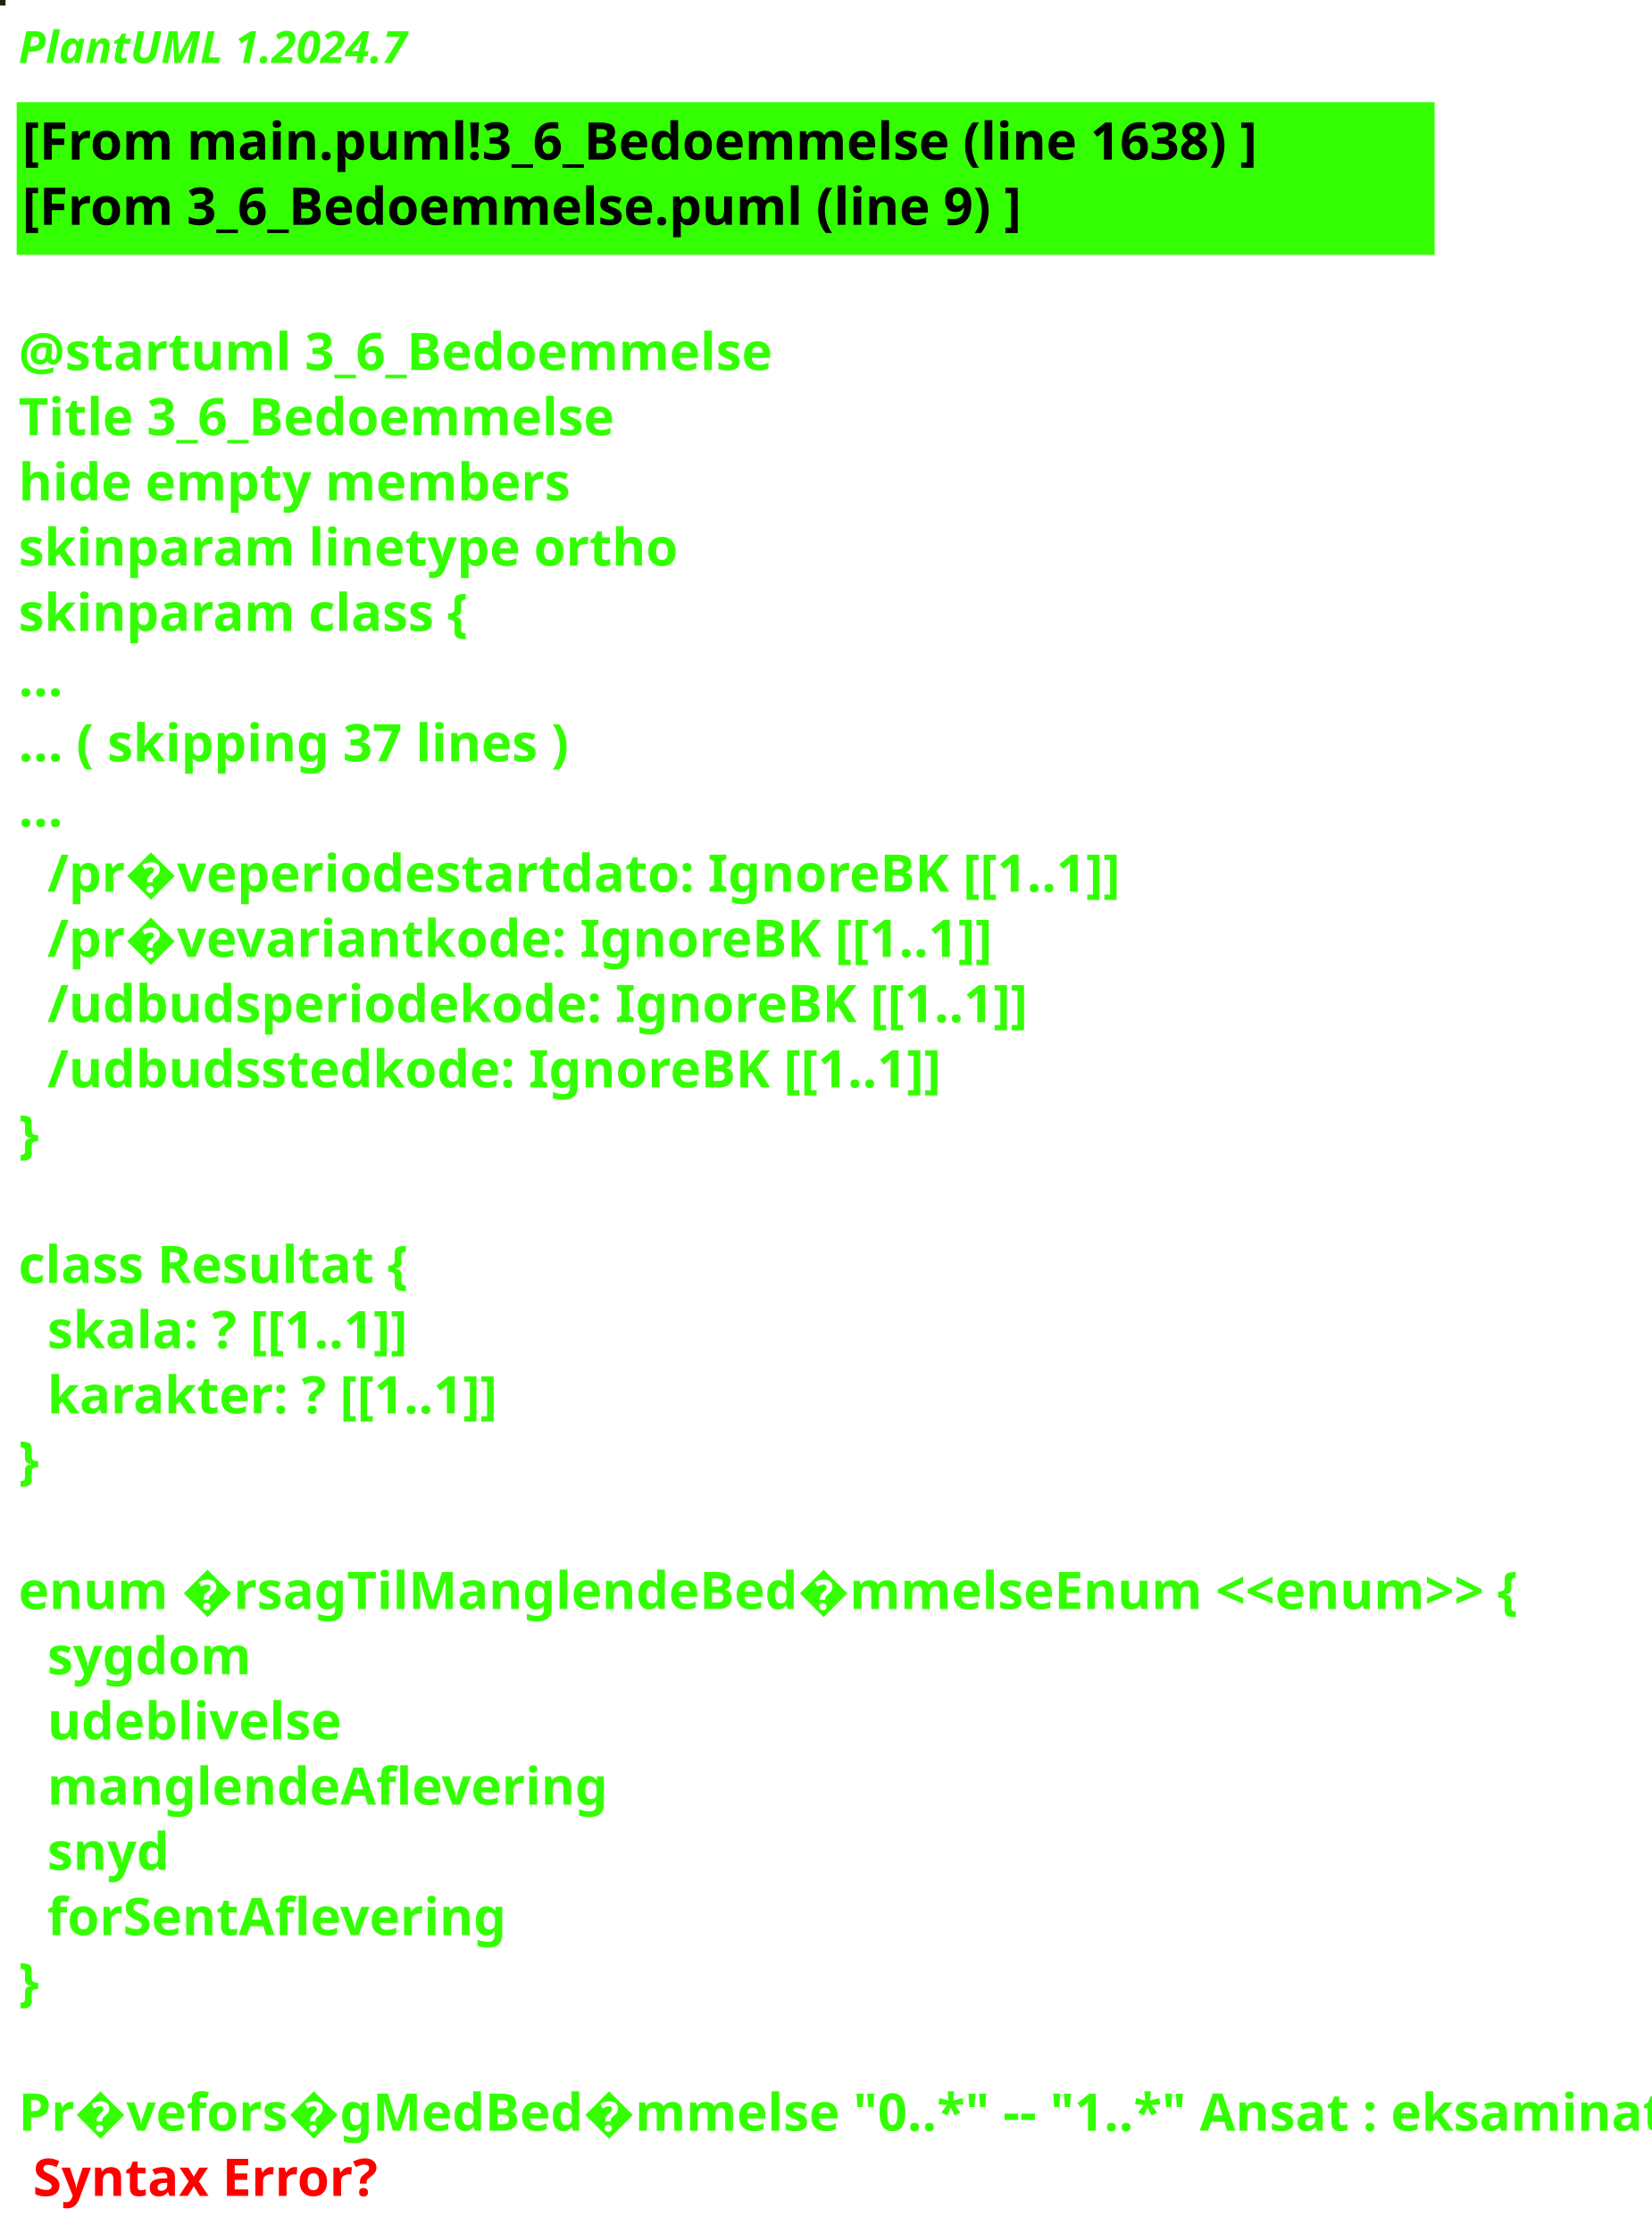
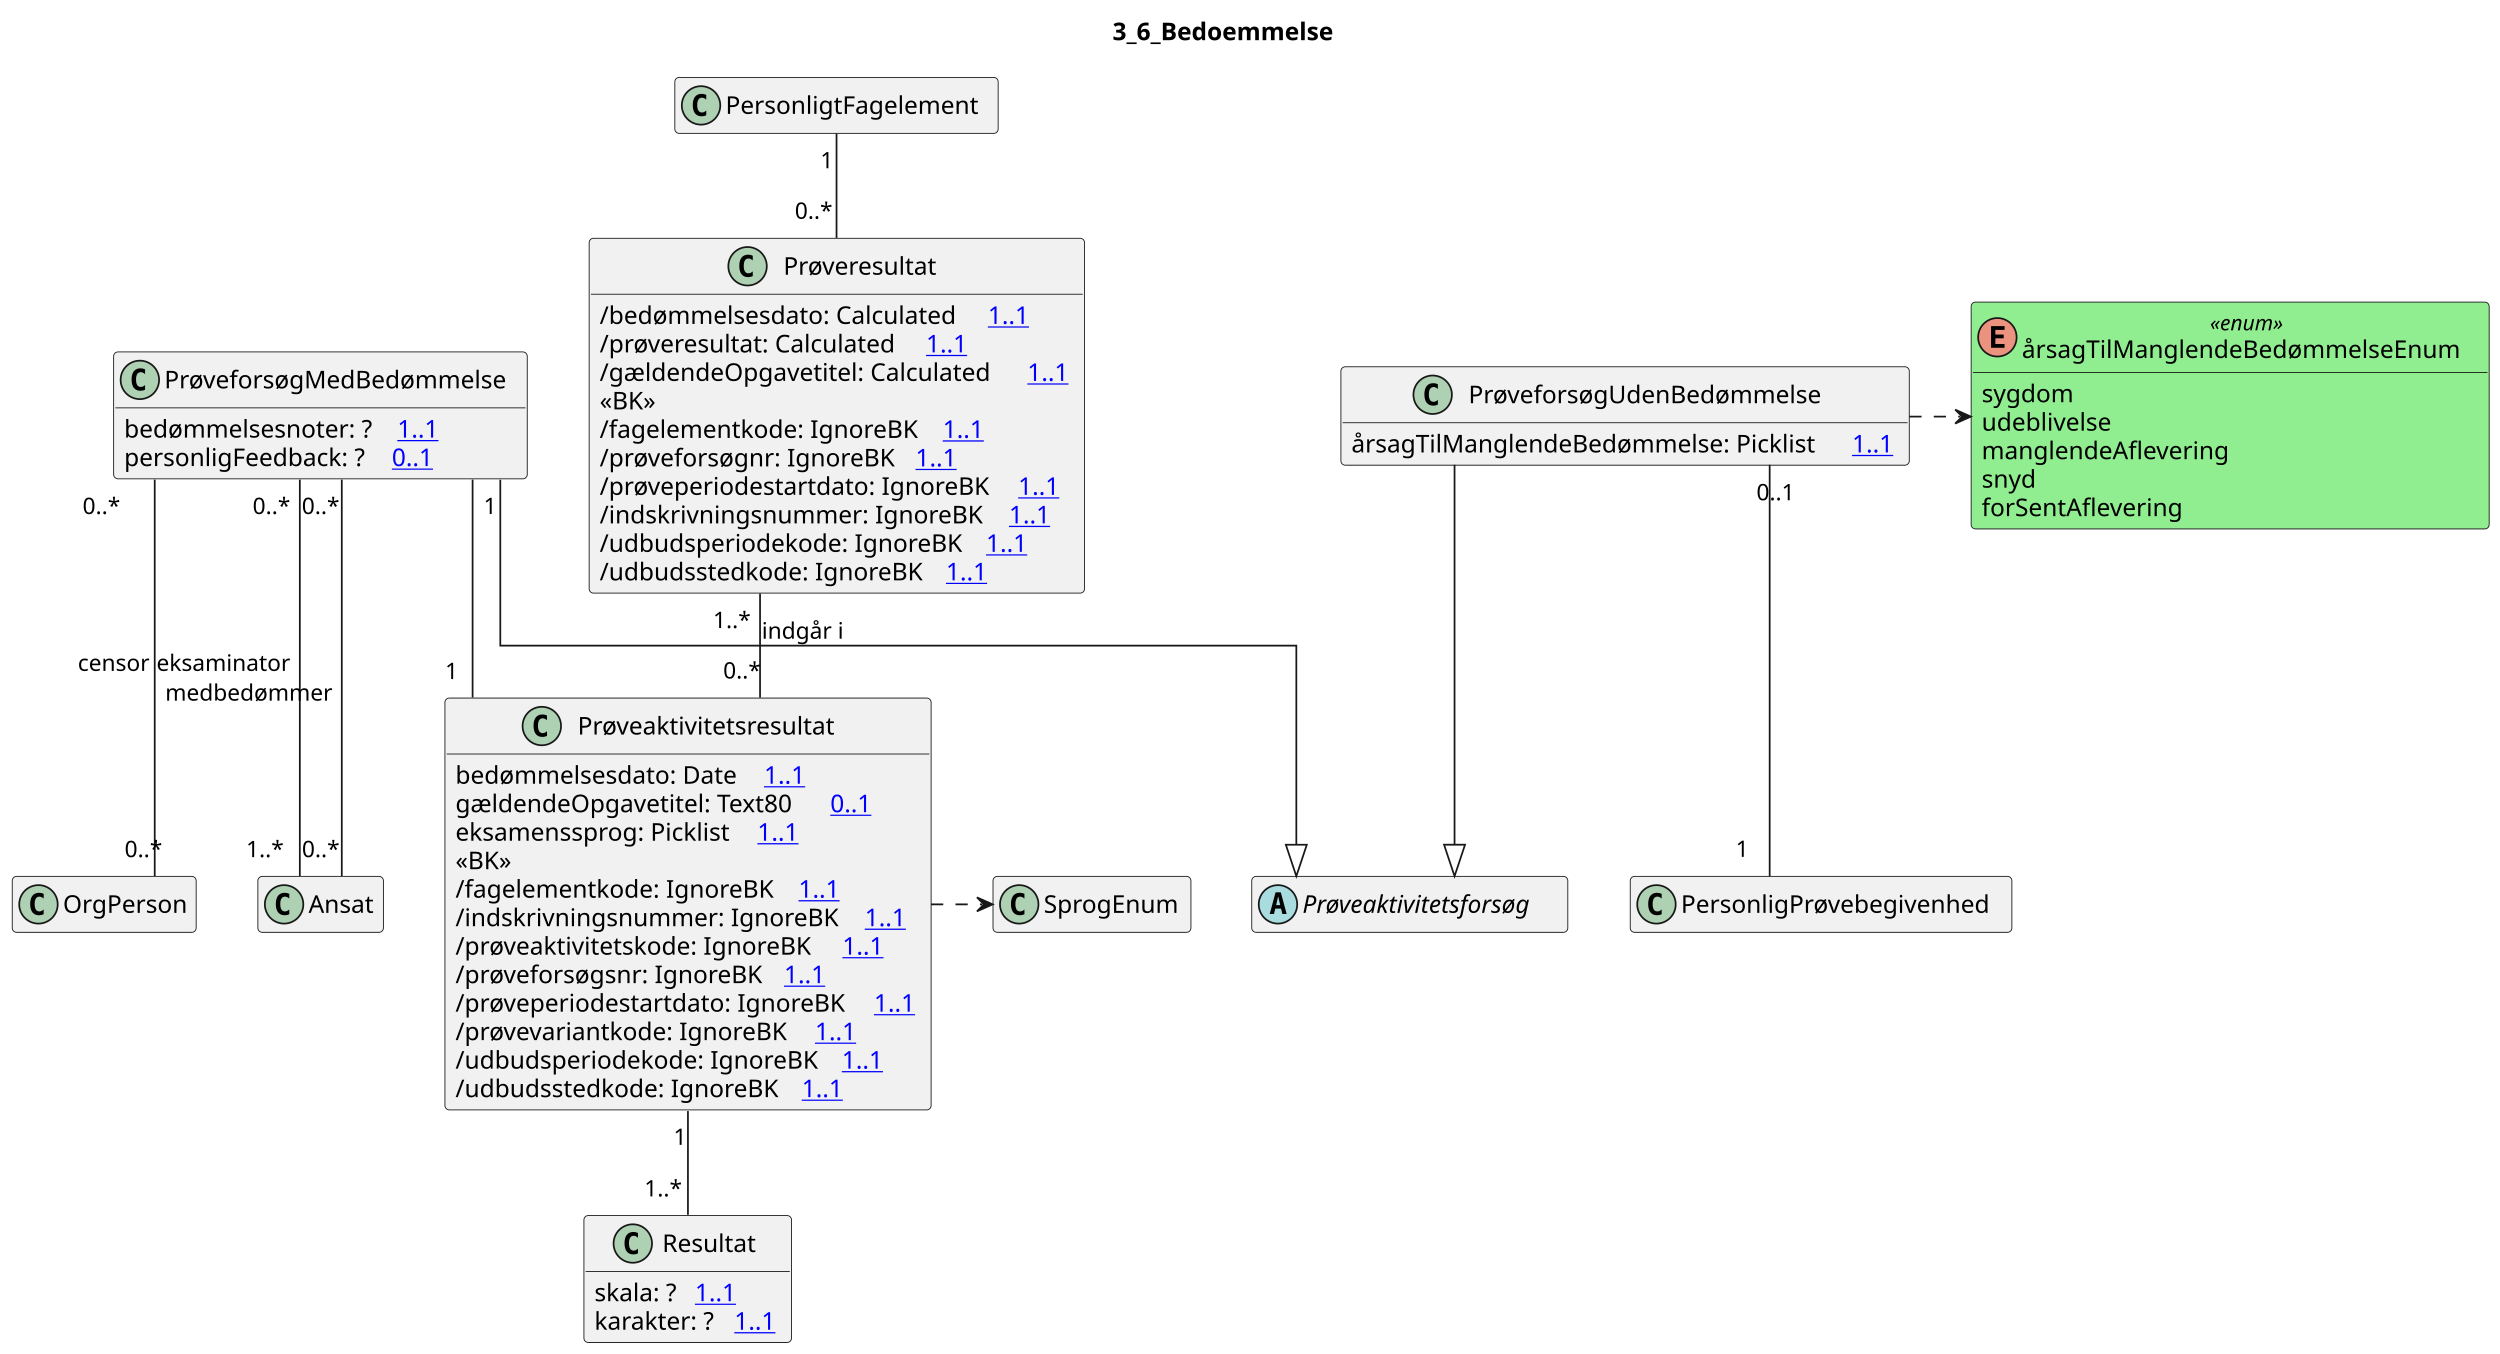
- <svg xmlns="http://www.w3.org/2000/svg" contentStyleType="text/css" height="603px" preserveAspectRatio="none" style="width:446px;height:603px;background:#000000;" version="1.1" viewBox="0 0 446 603" width="446px" zoomAndPan="magnify">
+ <svg xmlns="http://www.w3.org/2000/svg" xmlns:xlink="http://www.w3.org/1999/xlink" contentStyleType="text/css" height="774px" preserveAspectRatio="none" style="width:1430px;height:774px;background:#FFFFFF;" version="1.1" viewBox="0 0 1430 774" width="1430px" zoomAndPan="magnify">
  <defs />
  <g>
-     <rect fill="#172710" height="1" style="stroke:#172710;stroke-width:1.0;" width="1" x="0" y="0" />
-     <text fill="#33FF02" font-family="sans-serif" font-size="12" font-style="italic" font-weight="bold" lengthAdjust="spacing" textLength="105.375" x="5" y="17">PlantUML 1.2024.7</text>
-     <rect fill="#33FF02" height="40.219" style="stroke:#33FF02;stroke-width:1.0;" width="381.999" x="5" y="28.094" />
-     <text fill="#000000" font-family="sans-serif" font-size="14" font-weight="bold" lengthAdjust="spacing" textLength="325.213" x="6" y="43.094">[From main.puml!3_6_Bedoemmelse (line 1638) ]</text>
-     <text fill="#000000" font-family="sans-serif" font-size="14" font-weight="bold" lengthAdjust="spacing" textLength="264.517" x="6" y="60.703">[From 3_6_Bedoemmelse.puml (line 9) ]</text>
-     <text fill="#33FF02" font-family="sans-serif" font-size="14" font-weight="bold" lengthAdjust="spacing" textLength="3.89" x="5" y="82.312"> </text>
-     <text fill="#33FF02" font-family="sans-serif" font-size="14" font-weight="bold" lengthAdjust="spacing" textLength="198.851" x="5" y="99.922">@startuml 3_6_Bedoemmelse</text>
-     <text fill="#33FF02" font-family="sans-serif" font-size="14" font-weight="bold" lengthAdjust="spacing" textLength="158.744" x="5" y="117.531">Title 3_6_Bedoemmelse</text>
-     <text fill="#33FF02" font-family="sans-serif" font-size="14" font-weight="bold" lengthAdjust="spacing" textLength="140.048" x="5" y="135.141">hide empty members</text>
-     <text fill="#33FF02" font-family="sans-serif" font-size="14" font-weight="bold" lengthAdjust="spacing" textLength="166.482" x="5" y="152.75">skinparam linetype ortho</text>
-     <text fill="#33FF02" font-family="sans-serif" font-size="14" font-weight="bold" lengthAdjust="spacing" textLength="118.296" x="5" y="170.359">skinparam class {</text>
-     <text fill="#33FF02" font-family="sans-serif" font-size="14" font-weight="bold" lengthAdjust="spacing" textLength="11.669" x="5" y="187.969">...</text>
-     <text fill="#33FF02" font-family="sans-serif" font-size="14" font-weight="bold" lengthAdjust="spacing" textLength="145.476" x="5" y="205.578">... ( skipping 37 lines )</text>
-     <text fill="#33FF02" font-family="sans-serif" font-size="14" font-weight="bold" lengthAdjust="spacing" textLength="11.669" x="5" y="223.188">...</text>
-     <text fill="#33FF02" font-family="sans-serif" font-size="14" font-weight="bold" lengthAdjust="spacing" textLength="271.865" x="12.779" y="240.797">/pr�veperiodestartdato: IgnoreBK [[1..1]]</text>
-     <text fill="#33FF02" font-family="sans-serif" font-size="14" font-weight="bold" lengthAdjust="spacing" textLength="239.989" x="12.779" y="258.406">/pr�vevariantkode: IgnoreBK [[1..1]]</text>
-     <text fill="#33FF02" font-family="sans-serif" font-size="14" font-weight="bold" lengthAdjust="spacing" textLength="255.117" x="12.779" y="276.016">/udbudsperiodekode: IgnoreBK [[1..1]]</text>
-     <text fill="#33FF02" font-family="sans-serif" font-size="14" font-weight="bold" lengthAdjust="spacing" textLength="233.338" x="12.779" y="293.625">/udbudsstedkode: IgnoreBK [[1..1]]</text>
-     <text fill="#33FF02" font-family="sans-serif" font-size="14" font-weight="bold" lengthAdjust="spacing" textLength="5.448" x="5" y="311.234">}</text>
-     <text fill="#33FF02" font-family="sans-serif" font-size="14" font-weight="bold" lengthAdjust="spacing" textLength="3.89" x="5" y="328.844"> </text>
-     <text fill="#33FF02" font-family="sans-serif" font-size="14" font-weight="bold" lengthAdjust="spacing" textLength="103.496" x="5" y="346.453">class Resultat {</text>
-     <text fill="#33FF02" font-family="sans-serif" font-size="14" font-weight="bold" lengthAdjust="spacing" textLength="98.027" x="12.779" y="364.062">skala: ? [[1..1]]</text>
-     <text fill="#33FF02" font-family="sans-serif" font-size="14" font-weight="bold" lengthAdjust="spacing" textLength="117.482" x="12.779" y="381.672">karakter: ? [[1..1]]</text>
-     <text fill="#33FF02" font-family="sans-serif" font-size="14" font-weight="bold" lengthAdjust="spacing" textLength="5.448" x="5" y="399.281">}</text>
-     <text fill="#33FF02" font-family="sans-serif" font-size="14" font-weight="bold" lengthAdjust="spacing" textLength="3.89" x="5" y="416.891"> </text>
-     <text fill="#33FF02" font-family="sans-serif" font-size="14" font-weight="bold" lengthAdjust="spacing" textLength="381.999" x="5" y="434.5">enum �rsagTilManglendeBed�mmelseEnum &lt;&lt;enum&gt;&gt; {</text>
-     <text fill="#33FF02" font-family="sans-serif" font-size="14" font-weight="bold" lengthAdjust="spacing" textLength="53.676" x="12.779" y="452.109">sygdom</text>
-     <text fill="#33FF02" font-family="sans-serif" font-size="14" font-weight="bold" lengthAdjust="spacing" textLength="76.255" x="12.779" y="469.719">udeblivelse</text>
-     <text fill="#33FF02" font-family="sans-serif" font-size="14" font-weight="bold" lengthAdjust="spacing" textLength="142.365" x="12.779" y="487.328">manglendeAflevering</text>
-     <text fill="#33FF02" font-family="sans-serif" font-size="14" font-weight="bold" lengthAdjust="spacing" textLength="32.676" x="12.779" y="504.938">snyd</text>
-     <text fill="#33FF02" font-family="sans-serif" font-size="14" font-weight="bold" lengthAdjust="spacing" textLength="117.462" x="12.779" y="522.547">forSentAflevering</text>
-     <text fill="#33FF02" font-family="sans-serif" font-size="14" font-weight="bold" lengthAdjust="spacing" textLength="5.448" x="5" y="540.156">}</text>
-     <text fill="#33FF02" font-family="sans-serif" font-size="14" font-weight="bold" lengthAdjust="spacing" textLength="3.89" x="5" y="557.766"> </text>
-     <text fill="#33FF02" font-family="sans-serif" font-size="14" font-weight="bold" lengthAdjust="spacing" text-decoration="wavy underline" textLength="434.622" x="5" y="575.375">Pr�vefors�gMedBed�mmelse "0..*" --  "1..*" Ansat : eksaminator</text>
-     <text fill="#FF0000" font-family="sans-serif" font-size="14" font-weight="bold" lengthAdjust="spacing" textLength="92.586" x="8.89" y="592.984">Syntax Error?</text>
+     <text fill="#000000" font-family="sans-serif" font-size="14" font-weight="bold" lengthAdjust="spacing" textLength="144.081" x="636.362" y="22.995">3_6_Bedoemmelse</text>
+     <g id="elem_Prøveresultat">
+       <rect codeLine="1584" fill="#F1F1F1" height="202.969" id="Prøveresultat" rx="2.5" ry="2.5" style="stroke:#181818;stroke-width:0.5;" width="283.359" x="337" y="136.297" />
+       <ellipse cx="427.607" cy="152.297" fill="#ADD1B2" rx="11" ry="11" style="stroke:#181818;stroke-width:1.0;" />
+       <path d="M430.576,157.938 Q429.998,158.234 429.357,158.375 Q428.716,158.531 428.013,158.531 Q425.513,158.531 424.185,156.891 Q422.873,155.234 422.873,152.109 Q422.873,148.984 424.185,147.328 Q425.513,145.672 428.013,145.672 Q428.716,145.672 429.357,145.828 Q430.013,145.984 430.576,146.281 L430.576,149 Q429.951,148.422 429.357,148.156 Q428.763,147.875 428.138,147.875 Q426.794,147.875 426.107,148.953 Q425.419,150.016 425.419,152.109 Q425.419,154.203 426.107,155.281 Q426.794,156.344 428.138,156.344 Q428.763,156.344 429.357,156.078 Q429.951,155.797 430.576,155.219 L430.576,157.938 Z " fill="#000000" />
+       <text fill="#000000" font-family="sans-serif" font-size="14" lengthAdjust="spacing" textLength="93.645" x="448.107" y="157.144">Prøveresultat</text>
+       <line style="stroke:#181818;stroke-width:0.5;" x1="338" x2="619.359" y1="168.297" y2="168.297" />
+       <text fill="#000000" font-family="sans-serif" font-size="14" lengthAdjust="spacing" textLength="217.608" x="343" y="185.292">/bedømmelsesdato: Calculated</text>
+       <a href="1..1" target="_top" title="1..1" xlink:actuate="onRequest" xlink:href="1..1" xlink:show="new" xlink:title="1..1" xlink:type="simple">
+         <text fill="#0000FF" font-family="sans-serif" font-size="14" lengthAdjust="spacing" text-decoration="underline" textLength="26.715" x="565.059" y="185.292">1..1</text>
+       </a>
+       <text fill="#000000" font-family="sans-serif" font-size="14" lengthAdjust="spacing" textLength="182.246" x="343" y="201.589">/prøveresultat: Calculated</text>
+       <a href="1..1" target="_top" title="1..1" xlink:actuate="onRequest" xlink:href="1..1" xlink:show="new" xlink:title="1..1" xlink:type="simple">
+         <text fill="#0000FF" font-family="sans-serif" font-size="14" lengthAdjust="spacing" text-decoration="underline" textLength="26.715" x="529.696" y="201.589">1..1</text>
+       </a>
+       <text fill="#000000" font-family="sans-serif" font-size="14" lengthAdjust="spacing" textLength="240.194" x="343" y="217.886">/gældendeOpgavetitel: Calculated</text>
+       <a href="1..1" target="_top" title="1..1" xlink:actuate="onRequest" xlink:href="1..1" xlink:show="new" xlink:title="1..1" xlink:type="simple">
+         <text fill="#0000FF" font-family="sans-serif" font-size="14" lengthAdjust="spacing" text-decoration="underline" textLength="26.715" x="587.644" y="217.886">1..1</text>
+       </a>
+       <text fill="#000000" font-family="sans-serif" font-size="14" lengthAdjust="spacing" textLength="35.916" x="343" y="234.183">«BK»</text>
+       <text fill="#000000" font-family="sans-serif" font-size="14" lengthAdjust="spacing" textLength="191.789" x="343" y="250.48">/fagelementkode: IgnoreBK</text>
+       <a href="1..1" target="_top" title="1..1" xlink:actuate="onRequest" xlink:href="1..1" xlink:show="new" xlink:title="1..1" xlink:type="simple">
+         <text fill="#0000FF" font-family="sans-serif" font-size="14" lengthAdjust="spacing" text-decoration="underline" textLength="26.715" x="539.239" y="250.48">1..1</text>
+       </a>
+       <text fill="#000000" font-family="sans-serif" font-size="14" lengthAdjust="spacing" textLength="176.224" x="343" y="266.776">/prøveforsøgnr: IgnoreBK</text>
+       <a href="1..1" target="_top" title="1..1" xlink:actuate="onRequest" xlink:href="1..1" xlink:show="new" xlink:title="1..1" xlink:type="simple">
+         <text fill="#0000FF" font-family="sans-serif" font-size="14" lengthAdjust="spacing" text-decoration="underline" textLength="26.715" x="523.674" y="266.776">1..1</text>
+       </a>
+       <text fill="#000000" font-family="sans-serif" font-size="14" lengthAdjust="spacing" textLength="234.938" x="343" y="283.073">/prøveperiodestartdato: IgnoreBK</text>
+       <a href="1..1" target="_top" title="1..1" xlink:actuate="onRequest" xlink:href="1..1" xlink:show="new" xlink:title="1..1" xlink:type="simple">
+         <text fill="#0000FF" font-family="sans-serif" font-size="14" lengthAdjust="spacing" text-decoration="underline" textLength="26.715" x="582.388" y="283.073">1..1</text>
+       </a>
+       <text fill="#000000" font-family="sans-serif" font-size="14" lengthAdjust="spacing" textLength="229.681" x="343" y="299.37">/indskrivningsnummer: IgnoreBK</text>
+       <a href="1..1" target="_top" title="1..1" xlink:actuate="onRequest" xlink:href="1..1" xlink:show="new" xlink:title="1..1" xlink:type="simple">
+         <text fill="#0000FF" font-family="sans-serif" font-size="14" lengthAdjust="spacing" text-decoration="underline" textLength="26.715" x="577.131" y="299.37">1..1</text>
+       </a>
+       <text fill="#000000" font-family="sans-serif" font-size="14" lengthAdjust="spacing" textLength="216.576" x="343" y="315.667">/udbudsperiodekode: IgnoreBK</text>
+       <a href="1..1" target="_top" title="1..1" xlink:actuate="onRequest" xlink:href="1..1" xlink:show="new" xlink:title="1..1" xlink:type="simple">
+         <text fill="#0000FF" font-family="sans-serif" font-size="14" lengthAdjust="spacing" text-decoration="underline" textLength="26.715" x="564.026" y="315.667">1..1</text>
+       </a>
+       <text fill="#000000" font-family="sans-serif" font-size="14" lengthAdjust="spacing" textLength="193.648" x="343" y="331.964">/udbudsstedkode: IgnoreBK</text>
+       <a href="1..1" target="_top" title="1..1" xlink:actuate="onRequest" xlink:href="1..1" xlink:show="new" xlink:title="1..1" xlink:type="simple">
+         <text fill="#0000FF" font-family="sans-serif" font-size="14" lengthAdjust="spacing" text-decoration="underline" textLength="26.715" x="541.099" y="331.964">1..1</text>
+       </a>
+     </g>
+     <g id="elem_PrøveforsøgMedBedømmelse">
+       <rect codeLine="1597" fill="#F1F1F1" height="72.594" id="PrøveforsøgMedBedømmelse" rx="2.5" ry="2.5" style="stroke:#181818;stroke-width:0.5;" width="236.593" x="65" y="201.297" />
+       <ellipse cx="80" cy="217.297" fill="#ADD1B2" rx="11" ry="11" style="stroke:#181818;stroke-width:1.0;" />
+       <path d="M82.969,222.938 Q82.391,223.234 81.75,223.375 Q81.109,223.531 80.406,223.531 Q77.906,223.531 76.578,221.891 Q75.266,220.234 75.266,217.109 Q75.266,213.984 76.578,212.328 Q77.906,210.672 80.406,210.672 Q81.109,210.672 81.75,210.828 Q82.406,210.984 82.969,211.281 L82.969,214 Q82.344,213.422 81.75,213.156 Q81.156,212.875 80.531,212.875 Q79.188,212.875 78.5,213.953 Q77.812,215.016 77.812,217.109 Q77.812,219.203 78.5,220.281 Q79.188,221.344 80.531,221.344 Q81.156,221.344 81.75,221.078 Q82.344,220.797 82.969,220.219 L82.969,222.938 Z " fill="#000000" />
+       <text fill="#000000" font-family="sans-serif" font-size="14" lengthAdjust="spacing" textLength="204.593" x="94" y="222.144">PrøveforsøgMedBedømmelse</text>
+       <line style="stroke:#181818;stroke-width:0.5;" x1="66" x2="300.593" y1="233.297" y2="233.297" />
+       <text fill="#000000" font-family="sans-serif" font-size="14" lengthAdjust="spacing" textLength="151.826" x="71" y="250.292">bedømmelsesnoter: ?</text>
+       <a href="1..1" target="_top" title="1..1" xlink:actuate="onRequest" xlink:href="1..1" xlink:show="new" xlink:title="1..1" xlink:type="simple">
+         <text fill="#0000FF" font-family="sans-serif" font-size="14" lengthAdjust="spacing" text-decoration="underline" textLength="26.715" x="227.276" y="250.292">1..1</text>
+       </a>
+       <text fill="#000000" font-family="sans-serif" font-size="14" lengthAdjust="spacing" textLength="148.689" x="71" y="266.589">personligFeedback: ?</text>
+       <a href="0..1" target="_top" title="0..1" xlink:actuate="onRequest" xlink:href="0..1" xlink:show="new" xlink:title="0..1" xlink:type="simple">
+         <text fill="#0000FF" font-family="sans-serif" font-size="14" lengthAdjust="spacing" text-decoration="underline" textLength="26.715" x="224.139" y="266.589">0..1</text>
+       </a>
+     </g>
+     <g id="elem_PrøveforsøgUdenBedømmelse">
+       <rect codeLine="1602" fill="#F1F1F1" height="56.297" id="PrøveforsøgUdenBedømmelse" rx="2.5" ry="2.5" style="stroke:#181818;stroke-width:0.5;" width="325.106" x="767" y="209.797" />
+       <ellipse cx="819.486" cy="225.797" fill="#ADD1B2" rx="11" ry="11" style="stroke:#181818;stroke-width:1.0;" />
+       <path d="M822.455,231.438 Q821.877,231.734 821.236,231.875 Q820.596,232.031 819.893,232.031 Q817.393,232.031 816.064,230.391 Q814.752,228.734 814.752,225.609 Q814.752,222.484 816.064,220.828 Q817.393,219.172 819.893,219.172 Q820.596,219.172 821.236,219.328 Q821.893,219.484 822.455,219.781 L822.455,222.5 Q821.83,221.922 821.236,221.656 Q820.643,221.375 820.018,221.375 Q818.674,221.375 817.986,222.453 Q817.299,223.516 817.299,225.609 Q817.299,227.703 817.986,228.781 Q818.674,229.844 820.018,229.844 Q820.643,229.844 821.236,229.578 Q821.83,229.297 822.455,228.719 L822.455,231.438 Z " fill="#000000" />
+       <text fill="#000000" font-family="sans-serif" font-size="14" lengthAdjust="spacing" textLength="211.634" x="839.986" y="230.644">PrøveforsøgUdenBedømmelse</text>
+       <line style="stroke:#181818;stroke-width:0.5;" x1="768" x2="1091.106" y1="241.797" y2="241.797" />
+       <text fill="#000000" font-family="sans-serif" font-size="14" lengthAdjust="spacing" textLength="281.941" x="773" y="258.792">årsagTilManglendeBedømmelse: Picklist</text>
+       <a href="1..1" target="_top" title="1..1" xlink:actuate="onRequest" xlink:href="1..1" xlink:show="new" xlink:title="1..1" xlink:type="simple">
+         <text fill="#0000FF" font-family="sans-serif" font-size="14" lengthAdjust="spacing" text-decoration="underline" textLength="26.715" x="1059.392" y="258.792">1..1</text>
+       </a>
+     </g>
+     <g id="elem_Prøveaktivitetsforsøg">
+       <rect codeLine="1606" fill="#F1F1F1" height="32" id="Prøveaktivitetsforsøg" rx="2.5" ry="2.5" style="stroke:#181818;stroke-width:0.5;" width="180.784" x="716" y="501.297" />
+       <ellipse cx="731" cy="517.297" fill="#A9DCDF" rx="11" ry="11" style="stroke:#181818;stroke-width:1.0;" />
+       <path d="M731.109,512.641 L729.953,517.719 L732.281,517.719 L731.109,512.641 Z M729.625,510.406 L732.609,510.406 L735.969,522.797 L733.516,522.797 L732.75,519.734 L729.469,519.734 L728.719,522.797 L726.281,522.797 L729.625,510.406 Z " fill="#000000" />
+       <text fill="#000000" font-family="sans-serif" font-size="14" font-style="italic" lengthAdjust="spacing" textLength="148.784" x="745" y="522.144">Prøveaktivitetsforsøg</text>
+     </g>
+     <g id="elem_Prøveaktivitetsresultat">
+       <rect codeLine="1609" fill="#F1F1F1" height="235.562" id="Prøveaktivitetsresultat" rx="2.5" ry="2.5" style="stroke:#181818;stroke-width:0.5;" width="278.103" x="254.5" y="399.297" />
+       <ellipse cx="309.916" cy="415.297" fill="#ADD1B2" rx="11" ry="11" style="stroke:#181818;stroke-width:1.0;" />
+       <path d="M312.884,420.938 Q312.306,421.234 311.666,421.375 Q311.025,421.531 310.322,421.531 Q307.822,421.531 306.494,419.891 Q305.181,418.234 305.181,415.109 Q305.181,411.984 306.494,410.328 Q307.822,408.672 310.322,408.672 Q311.025,408.672 311.666,408.828 Q312.322,408.984 312.884,409.281 L312.884,412 Q312.259,411.422 311.666,411.156 Q311.072,410.875 310.447,410.875 Q309.103,410.875 308.416,411.953 Q307.728,413.016 307.728,415.109 Q307.728,417.203 308.416,418.281 Q309.103,419.344 310.447,419.344 Q311.072,419.344 311.666,419.078 Q312.259,418.797 312.884,418.219 L312.884,420.938 Z " fill="#000000" />
+       <text fill="#000000" font-family="sans-serif" font-size="14" lengthAdjust="spacing" textLength="158.772" x="330.416" y="420.144">Prøveaktivitetsresultat</text>
+       <line style="stroke:#181818;stroke-width:0.5;" x1="255.5" x2="531.602" y1="431.297" y2="431.297" />
+       <text fill="#000000" font-family="sans-serif" font-size="14" lengthAdjust="spacing" textLength="172.081" x="260.5" y="448.292">bedømmelsesdato: Date</text>
+       <a href="1..1" target="_top" title="1..1" xlink:actuate="onRequest" xlink:href="1..1" xlink:show="new" xlink:title="1..1" xlink:type="simple">
+         <text fill="#0000FF" font-family="sans-serif" font-size="14" lengthAdjust="spacing" text-decoration="underline" textLength="26.715" x="437.031" y="448.292">1..1</text>
+       </a>
+       <text fill="#000000" font-family="sans-serif" font-size="14" lengthAdjust="spacing" textLength="209.959" x="260.5" y="464.589">gældendeOpgavetitel: Text80</text>
+       <a href="0..1" target="_top" title="0..1" xlink:actuate="onRequest" xlink:href="0..1" xlink:show="new" xlink:title="0..1" xlink:type="simple">
+         <text fill="#0000FF" font-family="sans-serif" font-size="14" lengthAdjust="spacing" text-decoration="underline" textLength="26.715" x="474.909" y="464.589">0..1</text>
+       </a>
+       <text fill="#000000" font-family="sans-serif" font-size="14" lengthAdjust="spacing" textLength="168.267" x="260.5" y="480.886">eksamenssprog: Picklist</text>
+       <a href="1..1" target="_top" title="1..1" xlink:actuate="onRequest" xlink:href="1..1" xlink:show="new" xlink:title="1..1" xlink:type="simple">
+         <text fill="#0000FF" font-family="sans-serif" font-size="14" lengthAdjust="spacing" text-decoration="underline" textLength="26.715" x="433.217" y="480.886">1..1</text>
+       </a>
+       <text fill="#000000" font-family="sans-serif" font-size="14" lengthAdjust="spacing" textLength="35.916" x="260.5" y="497.183">«BK»</text>
+       <text fill="#000000" font-family="sans-serif" font-size="14" lengthAdjust="spacing" textLength="191.789" x="260.5" y="513.48">/fagelementkode: IgnoreBK</text>
+       <a href="1..1" target="_top" title="1..1" xlink:actuate="onRequest" xlink:href="1..1" xlink:show="new" xlink:title="1..1" xlink:type="simple">
+         <text fill="#0000FF" font-family="sans-serif" font-size="14" lengthAdjust="spacing" text-decoration="underline" textLength="26.715" x="456.739" y="513.48">1..1</text>
+       </a>
+       <text fill="#000000" font-family="sans-serif" font-size="14" lengthAdjust="spacing" textLength="229.681" x="260.5" y="529.776">/indskrivningsnummer: IgnoreBK</text>
+       <a href="1..1" target="_top" title="1..1" xlink:actuate="onRequest" xlink:href="1..1" xlink:show="new" xlink:title="1..1" xlink:type="simple">
+         <text fill="#0000FF" font-family="sans-serif" font-size="14" lengthAdjust="spacing" text-decoration="underline" textLength="26.715" x="494.631" y="529.776">1..1</text>
+       </a>
+       <text fill="#000000" font-family="sans-serif" font-size="14" lengthAdjust="spacing" textLength="216.898" x="260.5" y="546.073">/prøveaktivitetskode: IgnoreBK</text>
+       <a href="1..1" target="_top" title="1..1" xlink:actuate="onRequest" xlink:href="1..1" xlink:show="new" xlink:title="1..1" xlink:type="simple">
+         <text fill="#0000FF" font-family="sans-serif" font-size="14" lengthAdjust="spacing" text-decoration="underline" textLength="26.715" x="481.848" y="546.073">1..1</text>
+       </a>
+       <text fill="#000000" font-family="sans-serif" font-size="14" lengthAdjust="spacing" textLength="183.518" x="260.5" y="562.37">/prøveforsøgsnr: IgnoreBK</text>
+       <a href="1..1" target="_top" title="1..1" xlink:actuate="onRequest" xlink:href="1..1" xlink:show="new" xlink:title="1..1" xlink:type="simple">
+         <text fill="#0000FF" font-family="sans-serif" font-size="14" lengthAdjust="spacing" text-decoration="underline" textLength="26.715" x="448.468" y="562.37">1..1</text>
+       </a>
+       <text fill="#000000" font-family="sans-serif" font-size="14" lengthAdjust="spacing" textLength="234.938" x="260.5" y="578.667">/prøveperiodestartdato: IgnoreBK</text>
+       <a href="1..1" target="_top" title="1..1" xlink:actuate="onRequest" xlink:href="1..1" xlink:show="new" xlink:title="1..1" xlink:type="simple">
+         <text fill="#0000FF" font-family="sans-serif" font-size="14" lengthAdjust="spacing" text-decoration="underline" textLength="26.715" x="499.888" y="578.667">1..1</text>
+       </a>
+       <text fill="#000000" font-family="sans-serif" font-size="14" lengthAdjust="spacing" textLength="201.223" x="260.5" y="594.964">/prøvevariantkode: IgnoreBK</text>
+       <a href="1..1" target="_top" title="1..1" xlink:actuate="onRequest" xlink:href="1..1" xlink:show="new" xlink:title="1..1" xlink:type="simple">
+         <text fill="#0000FF" font-family="sans-serif" font-size="14" lengthAdjust="spacing" text-decoration="underline" textLength="26.715" x="466.173" y="594.964">1..1</text>
+       </a>
+       <text fill="#000000" font-family="sans-serif" font-size="14" lengthAdjust="spacing" textLength="216.576" x="260.5" y="611.261">/udbudsperiodekode: IgnoreBK</text>
+       <a href="1..1" target="_top" title="1..1" xlink:actuate="onRequest" xlink:href="1..1" xlink:show="new" xlink:title="1..1" xlink:type="simple">
+         <text fill="#0000FF" font-family="sans-serif" font-size="14" lengthAdjust="spacing" text-decoration="underline" textLength="26.715" x="481.526" y="611.261">1..1</text>
+       </a>
+       <text fill="#000000" font-family="sans-serif" font-size="14" lengthAdjust="spacing" textLength="193.648" x="260.5" y="627.558">/udbudsstedkode: IgnoreBK</text>
+       <a href="1..1" target="_top" title="1..1" xlink:actuate="onRequest" xlink:href="1..1" xlink:show="new" xlink:title="1..1" xlink:type="simple">
+         <text fill="#0000FF" font-family="sans-serif" font-size="14" lengthAdjust="spacing" text-decoration="underline" textLength="26.715" x="458.599" y="627.558">1..1</text>
+       </a>
+     </g>
+     <g id="elem_Resultat">
+       <rect codeLine="1624" fill="#F1F1F1" height="72.594" id="Resultat" rx="2.5" ry="2.5" style="stroke:#181818;stroke-width:0.5;" width="118.75" x="334" y="695.297" />
+       <ellipse cx="361.958" cy="711.297" fill="#ADD1B2" rx="11" ry="11" style="stroke:#181818;stroke-width:1.0;" />
+       <path d="M364.926,716.938 Q364.348,717.234 363.708,717.375 Q363.067,717.531 362.364,717.531 Q359.864,717.531 358.536,715.891 Q357.223,714.234 357.223,711.109 Q357.223,707.984 358.536,706.328 Q359.864,704.672 362.364,704.672 Q363.067,704.672 363.708,704.828 Q364.364,704.984 364.926,705.281 L364.926,708 Q364.301,707.422 363.708,707.156 Q363.114,706.875 362.489,706.875 Q361.145,706.875 360.458,707.953 Q359.77,709.016 359.77,711.109 Q359.77,713.203 360.458,714.281 Q361.145,715.344 362.489,715.344 Q363.114,715.344 363.708,715.078 Q364.301,714.797 364.926,714.219 L364.926,716.938 Z " fill="#000000" />
+       <text fill="#000000" font-family="sans-serif" font-size="14" lengthAdjust="spacing" textLength="57.955" x="378.837" y="716.144">Resultat</text>
+       <line style="stroke:#181818;stroke-width:0.5;" x1="335" x2="451.75" y1="727.297" y2="727.297" />
+       <text fill="#000000" font-family="sans-serif" font-size="14" lengthAdjust="spacing" textLength="53.047" x="340" y="744.292">skala: ?</text>
+       <a href="1..1" target="_top" title="1..1" xlink:actuate="onRequest" xlink:href="1..1" xlink:show="new" xlink:title="1..1" xlink:type="simple">
+         <text fill="#0000FF" font-family="sans-serif" font-size="14" lengthAdjust="spacing" text-decoration="underline" textLength="26.715" x="397.497" y="744.292">1..1</text>
+       </a>
+       <text fill="#000000" font-family="sans-serif" font-size="14" lengthAdjust="spacing" textLength="75.585" x="340" y="760.589">karakter: ?</text>
+       <a href="1..1" target="_top" title="1..1" xlink:actuate="onRequest" xlink:href="1..1" xlink:show="new" xlink:title="1..1" xlink:type="simple">
+         <text fill="#0000FF" font-family="sans-serif" font-size="14" lengthAdjust="spacing" text-decoration="underline" textLength="26.715" x="420.035" y="760.589">1..1</text>
+       </a>
+     </g>
+     <g id="elem_årsagTilManglendeBedømmelseEnum">
+       <rect codeLine="1629" fill="#90EE90" height="129.75" id="årsagTilManglendeBedømmelseEnum" rx="2.5" ry="2.5" style="stroke:#181818;stroke-width:0.5;" width="296.305" x="1127.5" y="172.797" />
+       <ellipse cx="1142.5" cy="192.93" fill="#EB937F" rx="11" ry="11" style="stroke:#181818;stroke-width:1.0;" />
+       <path d="M1146.609,198.93 L1138.891,198.93 L1138.891,186.539 L1146.609,186.539 L1146.609,188.695 L1141.344,188.695 L1141.344,191.367 L1146.109,191.367 L1146.109,193.523 L1141.344,193.523 L1141.344,196.773 L1146.609,196.773 L1146.609,198.93 Z " fill="#000000" />
+       <text fill="#000000" font-family="sans-serif" font-size="12" font-style="italic" lengthAdjust="spacing" textLength="49.096" x="1264.104" y="188.935">«enum»</text>
+       <text fill="#000000" font-family="sans-serif" font-size="14" lengthAdjust="spacing" textLength="264.305" x="1156.5" y="204.761">årsagTilManglendeBedømmelseEnum</text>
+       <line style="stroke:#181818;stroke-width:0.5;" x1="1128.5" x2="1422.805" y1="213.062" y2="213.062" />
+       <text fill="#000000" font-family="sans-serif" font-size="14" lengthAdjust="spacing" textLength="55.556" x="1133.5" y="230.058">sygdom</text>
+       <text fill="#000000" font-family="sans-serif" font-size="14" lengthAdjust="spacing" textLength="79.734" x="1133.5" y="246.355">udeblivelse</text>
+       <text fill="#000000" font-family="sans-serif" font-size="14" lengthAdjust="spacing" textLength="150.165" x="1133.5" y="262.651">manglendeAflevering</text>
+       <text fill="#000000" font-family="sans-serif" font-size="14" lengthAdjust="spacing" textLength="33.339" x="1133.5" y="278.948">snyd</text>
+       <text fill="#000000" font-family="sans-serif" font-size="14" lengthAdjust="spacing" textLength="122.425" x="1133.5" y="295.245">forSentAflevering</text>
+     </g>
+     <g id="elem_Ansat">
+       <rect fill="#F1F1F1" height="32" id="Ansat" rx="2.5" ry="2.5" style="stroke:#181818;stroke-width:0.5;" width="71.812" x="147.5" y="501.297" />
+       <ellipse cx="162.5" cy="517.297" fill="#ADD1B2" rx="11" ry="11" style="stroke:#181818;stroke-width:1.0;" />
+       <path d="M165.469,522.938 Q164.891,523.234 164.25,523.375 Q163.609,523.531 162.906,523.531 Q160.406,523.531 159.078,521.891 Q157.766,520.234 157.766,517.109 Q157.766,513.984 159.078,512.328 Q160.406,510.672 162.906,510.672 Q163.609,510.672 164.25,510.828 Q164.906,510.984 165.469,511.281 L165.469,514 Q164.844,513.422 164.25,513.156 Q163.656,512.875 163.031,512.875 Q161.688,512.875 161,513.953 Q160.312,515.016 160.312,517.109 Q160.312,519.203 161,520.281 Q161.688,521.344 163.031,521.344 Q163.656,521.344 164.25,521.078 Q164.844,520.797 165.469,520.219 L165.469,522.938 Z " fill="#000000" />
+       <text fill="#000000" font-family="sans-serif" font-size="14" lengthAdjust="spacing" textLength="39.812" x="176.5" y="522.144">Ansat</text>
+     </g>
+     <g id="elem_OrgPerson">
+       <rect fill="#F1F1F1" height="32" id="OrgPerson" rx="2.5" ry="2.5" style="stroke:#181818;stroke-width:0.5;" width="105.206" x="7" y="501.297" />
+       <ellipse cx="22" cy="517.297" fill="#ADD1B2" rx="11" ry="11" style="stroke:#181818;stroke-width:1.0;" />
+       <path d="M24.969,522.938 Q24.391,523.234 23.75,523.375 Q23.109,523.531 22.406,523.531 Q19.906,523.531 18.578,521.891 Q17.266,520.234 17.266,517.109 Q17.266,513.984 18.578,512.328 Q19.906,510.672 22.406,510.672 Q23.109,510.672 23.75,510.828 Q24.406,510.984 24.969,511.281 L24.969,514 Q24.344,513.422 23.75,513.156 Q23.156,512.875 22.531,512.875 Q21.188,512.875 20.5,513.953 Q19.812,515.016 19.812,517.109 Q19.812,519.203 20.5,520.281 Q21.188,521.344 22.531,521.344 Q23.156,521.344 23.75,521.078 Q24.344,520.797 24.969,520.219 L24.969,522.938 Z " fill="#000000" />
+       <text fill="#000000" font-family="sans-serif" font-size="14" lengthAdjust="spacing" textLength="73.206" x="36" y="522.144">OrgPerson</text>
+     </g>
+     <g id="elem_PersonligtFagelement">
+       <rect fill="#F1F1F1" height="32" id="PersonligtFagelement" rx="2.5" ry="2.5" style="stroke:#181818;stroke-width:0.5;" width="184.947" x="386" y="44.297" />
+       <ellipse cx="401" cy="60.297" fill="#ADD1B2" rx="11" ry="11" style="stroke:#181818;stroke-width:1.0;" />
+       <path d="M403.969,65.938 Q403.391,66.234 402.75,66.375 Q402.109,66.531 401.406,66.531 Q398.906,66.531 397.578,64.891 Q396.266,63.234 396.266,60.109 Q396.266,56.984 397.578,55.328 Q398.906,53.672 401.406,53.672 Q402.109,53.672 402.75,53.828 Q403.406,53.984 403.969,54.281 L403.969,57 Q403.344,56.422 402.75,56.156 Q402.156,55.875 401.531,55.875 Q400.188,55.875 399.5,56.953 Q398.812,58.016 398.812,60.109 Q398.812,62.203 399.5,63.281 Q400.188,64.344 401.531,64.344 Q402.156,64.344 402.75,64.078 Q403.344,63.797 403.969,63.219 L403.969,65.938 Z " fill="#000000" />
+       <text fill="#000000" font-family="sans-serif" font-size="14" lengthAdjust="spacing" textLength="152.947" x="415" y="65.144">PersonligtFagelement</text>
+     </g>
+     <g id="elem_PersonligPrøvebegivenhed">
+       <rect fill="#F1F1F1" height="32" id="PersonligPrøvebegivenhed" rx="2.5" ry="2.5" style="stroke:#181818;stroke-width:0.5;" width="218.293" x="932.5" y="501.297" />
+       <ellipse cx="947.5" cy="517.297" fill="#ADD1B2" rx="11" ry="11" style="stroke:#181818;stroke-width:1.0;" />
+       <path d="M950.469,522.938 Q949.891,523.234 949.25,523.375 Q948.609,523.531 947.906,523.531 Q945.406,523.531 944.078,521.891 Q942.766,520.234 942.766,517.109 Q942.766,513.984 944.078,512.328 Q945.406,510.672 947.906,510.672 Q948.609,510.672 949.25,510.828 Q949.906,510.984 950.469,511.281 L950.469,514 Q949.844,513.422 949.25,513.156 Q948.656,512.875 948.031,512.875 Q946.688,512.875 946,513.953 Q945.312,515.016 945.312,517.109 Q945.312,519.203 946,520.281 Q946.688,521.344 948.031,521.344 Q948.656,521.344 949.25,521.078 Q949.844,520.797 950.469,520.219 L950.469,522.938 Z " fill="#000000" />
+       <text fill="#000000" font-family="sans-serif" font-size="14" lengthAdjust="spacing" textLength="186.293" x="961.5" y="522.144">PersonligPrøvebegivenhed</text>
+     </g>
+     <g id="elem_SprogEnum">
+       <rect fill="#F1F1F1" height="32" id="SprogEnum" rx="2.5" ry="2.5" style="stroke:#181818;stroke-width:0.5;" width="113.211" x="568" y="501.297" />
+       <ellipse cx="583" cy="517.297" fill="#ADD1B2" rx="11" ry="11" style="stroke:#181818;stroke-width:1.0;" />
+       <path d="M585.969,522.938 Q585.391,523.234 584.75,523.375 Q584.109,523.531 583.406,523.531 Q580.906,523.531 579.578,521.891 Q578.266,520.234 578.266,517.109 Q578.266,513.984 579.578,512.328 Q580.906,510.672 583.406,510.672 Q584.109,510.672 584.75,510.828 Q585.406,510.984 585.969,511.281 L585.969,514 Q585.344,513.422 584.75,513.156 Q584.156,512.875 583.531,512.875 Q582.188,512.875 581.5,513.953 Q580.812,515.016 580.812,517.109 Q580.812,519.203 581.5,520.281 Q582.188,521.344 583.531,521.344 Q584.156,521.344 584.75,521.078 Q585.344,520.797 585.969,520.219 L585.969,522.938 Z " fill="#000000" />
+       <text fill="#000000" font-family="sans-serif" font-size="14" lengthAdjust="spacing" textLength="81.211" x="597" y="522.144">SprogEnum</text>
+     </g>
+     <g id="link_PrøveforsøgMedBedømmelse_Ansat">
+       <path codeLine="1637" d="M171.5,274.337 C171.5,335.747 171.5,457.227 171.5,501.057 " fill="none" id="PrøveforsøgMedBedømmelse-Ansat" style="stroke:#181818;stroke-width:1.0;" />
+       <text fill="#000000" font-family="sans-serif" font-size="13" lengthAdjust="spacing" textLength="81.142" x="89.5" y="383.764">eksaminator</text>
+       <text fill="#000000" font-family="sans-serif" font-size="13" lengthAdjust="spacing" textLength="23.036" x="144.499" y="294.019">0..*</text>
+       <text fill="#000000" font-family="sans-serif" font-size="13" lengthAdjust="spacing" textLength="23.036" x="140.753" y="490.282">1..*</text>
+     </g>
+     <g id="link_PrøveforsøgMedBedømmelse_Ansat">
+       <path codeLine="1639" d="M195.5,274.337 C195.5,335.747 195.5,457.227 195.5,501.057 " fill="none" id="PrøveforsøgMedBedømmelse-Ansat-1" style="stroke:#181818;stroke-width:1.0;" />
+       <text fill="#000000" font-family="sans-serif" font-size="13" lengthAdjust="spacing" textLength="100.039" x="94.5" y="400.764">medbedømmer</text>
+       <text fill="#000000" font-family="sans-serif" font-size="13" lengthAdjust="spacing" textLength="23.036" x="172.624" y="294.019">0..*</text>
+       <text fill="#000000" font-family="sans-serif" font-size="13" lengthAdjust="spacing" textLength="23.036" x="172.703" y="490.282">0..*</text>
+     </g>
+     <g id="link_PrøveforsøgMedBedømmelse_OrgPerson">
+       <path codeLine="1638" d="M88.5,274.337 C88.5,335.747 88.5,457.227 88.5,501.057 " fill="none" id="PrøveforsøgMedBedømmelse-OrgPerson" style="stroke:#181818;stroke-width:1.0;" />
+       <text fill="#000000" font-family="sans-serif" font-size="13" lengthAdjust="spacing" textLength="43.456" x="44.5" y="383.764">censor</text>
+       <text fill="#000000" font-family="sans-serif" font-size="13" lengthAdjust="spacing" textLength="23.036" x="47.233" y="294.019">0..*</text>
+       <text fill="#000000" font-family="sans-serif" font-size="13" lengthAdjust="spacing" textLength="23.036" x="71.269" y="490.282">0..*</text>
+     </g>
+     <g id="link_PersonligtFagelement_Prøveresultat">
+       <path codeLine="1640" d="M478.5,76.367 C478.5,90.617 478.5,112.747 478.5,136.097 " fill="none" id="PersonligtFagelement-Prøveresultat" style="stroke:#181818;stroke-width:1.0;" />
+       <text fill="#000000" font-family="sans-serif" font-size="13" lengthAdjust="spacing" textLength="8.271" x="469.229" y="96.263">1</text>
+       <text fill="#000000" font-family="sans-serif" font-size="13" lengthAdjust="spacing" textLength="23.036" x="454.644" y="125.15">0..*</text>
+     </g>
+     <g id="link_PrøveforsøgMedBedømmelse_Prøveaktivitetsresultat">
+       <path codeLine="1641" d="M270.33,274.337 C270.33,306.147 270.33,354.087 270.33,398.997 " fill="none" id="PrøveforsøgMedBedømmelse-Prøveaktivitetsresultat" style="stroke:#181818;stroke-width:1.0;" />
+       <text fill="#000000" font-family="sans-serif" font-size="13" lengthAdjust="spacing" textLength="8.271" x="276.625" y="294.019">1</text>
+       <text fill="#000000" font-family="sans-serif" font-size="13" lengthAdjust="spacing" textLength="8.271" x="254.586" y="388.415">1</text>
+     </g>
+     <g id="link_Prøveresultat_Prøveaktivitetsresultat">
+       <path codeLine="1642" d="M434.75,339.497 C434.75,358.847 434.75,379.257 434.75,399.077 " fill="none" id="Prøveresultat-Prøveaktivitetsresultat" style="stroke:#181818;stroke-width:1.0;" />
+       <text fill="#000000" font-family="sans-serif" font-size="13" lengthAdjust="spacing" textLength="49.41" x="435.75" y="365.354">indgår i</text>
+       <text fill="#000000" font-family="sans-serif" font-size="13" lengthAdjust="spacing" textLength="23.036" x="407.854" y="359.248">1..*</text>
+       <text fill="#000000" font-family="sans-serif" font-size="13" lengthAdjust="spacing" textLength="23.036" x="413.654" y="388.108">0..*</text>
+     </g>
+     <g id="link_PrøveforsøgUdenBedømmelse_PersonligPrøvebegivenhed">
+       <path codeLine="1643" d="M1012.25,265.877 C1012.25,323.877 1012.25,455.327 1012.25,501.167 " fill="none" id="PrøveforsøgUdenBedømmelse-PersonligPrøvebegivenhed" style="stroke:#181818;stroke-width:1.0;" />
+       <text fill="#000000" font-family="sans-serif" font-size="13" lengthAdjust="spacing" textLength="24.807" x="1004.692" y="286.153">0..1</text>
+       <text fill="#000000" font-family="sans-serif" font-size="13" lengthAdjust="spacing" textLength="8.271" x="992.817" y="490.134">1</text>
+     </g>
+     <g id="link_Prøveaktivitetsresultat_Resultat">
+       <path codeLine="1644" d="M393.5,635.527 C393.5,657.087 393.5,678.047 393.5,694.877 " fill="none" id="Prøveaktivitetsresultat-Resultat" style="stroke:#181818;stroke-width:1.0;" />
+       <text fill="#000000" font-family="sans-serif" font-size="13" lengthAdjust="spacing" textLength="8.271" x="385.274" y="654.879">1</text>
+       <text fill="#000000" font-family="sans-serif" font-size="13" lengthAdjust="spacing" textLength="23.036" x="368.548" y="684.355">1..*</text>
+     </g>
+     <g id="link_PrøveforsøgUdenBedømmelse_Prøveaktivitetsforsøg">
+       <path codeLine="1645" d="M832,265.877 C832,323.877 832,437.327 832,483.167 " fill="none" id="PrøveforsøgUdenBedømmelse-to-Prøveaktivitetsforsøg" style="stroke:#181818;stroke-width:1.0;" />
+       <polygon fill="none" points="832,501.167,838,483.167,826,483.167,832,501.167" style="stroke:#181818;stroke-width:1.0;" />
+     </g>
+     <g id="link_PrøveforsøgMedBedømmelse_Prøveaktivitetsforsøg">
+       <path codeLine="1646" d="M286.17,274.427 C286.17,313.337 286.17,369.297 286.17,369.297 C286.17,369.297 741.5,369.297 741.5,369.297 C741.5,369.297 741.5,444.817 741.5,483.177 " fill="none" id="PrøveforsøgMedBedømmelse-to-Prøveaktivitetsforsøg" style="stroke:#181818;stroke-width:1.0;" />
+       <polygon fill="none" points="741.5,501.177,747.5,483.177,735.5,483.177,741.5,501.177" style="stroke:#181818;stroke-width:1.0;" />
+     </g>
+     <g id="link_PrøveforsøgUdenBedømmelse_årsagTilManglendeBedømmelseEnum">
+       <path codeLine="1647" d="M1092.12,238.297 C1103.87,238.297 1109.69,238.297 1121.35,238.297 " fill="none" id="PrøveforsøgUdenBedømmelse-to-årsagTilManglendeBedømmelseEnum" style="stroke:#181818;stroke-width:1.0;stroke-dasharray:7.0,7.0;" />
+       <polygon fill="#181818" points="1127.35,238.297,1118.35,234.297,1122.35,238.297,1118.35,242.297,1127.35,238.297" style="stroke:#181818;stroke-width:1.0;" />
+     </g>
+     <g id="link_Prøveaktivitetsresultat_SprogEnum">
+       <path codeLine="1648" d="M532.54,517.297 C544.87,517.297 550.82,517.297 561.8,517.297 " fill="none" id="Prøveaktivitetsresultat-to-SprogEnum" style="stroke:#181818;stroke-width:1.0;stroke-dasharray:7.0,7.0;" />
+       <polygon fill="#181818" points="567.8,517.297,558.8,513.297,562.8,517.297,558.8,521.297,567.8,517.297" style="stroke:#181818;stroke-width:1.0;" />
+     </g>
  </g>
</svg>
